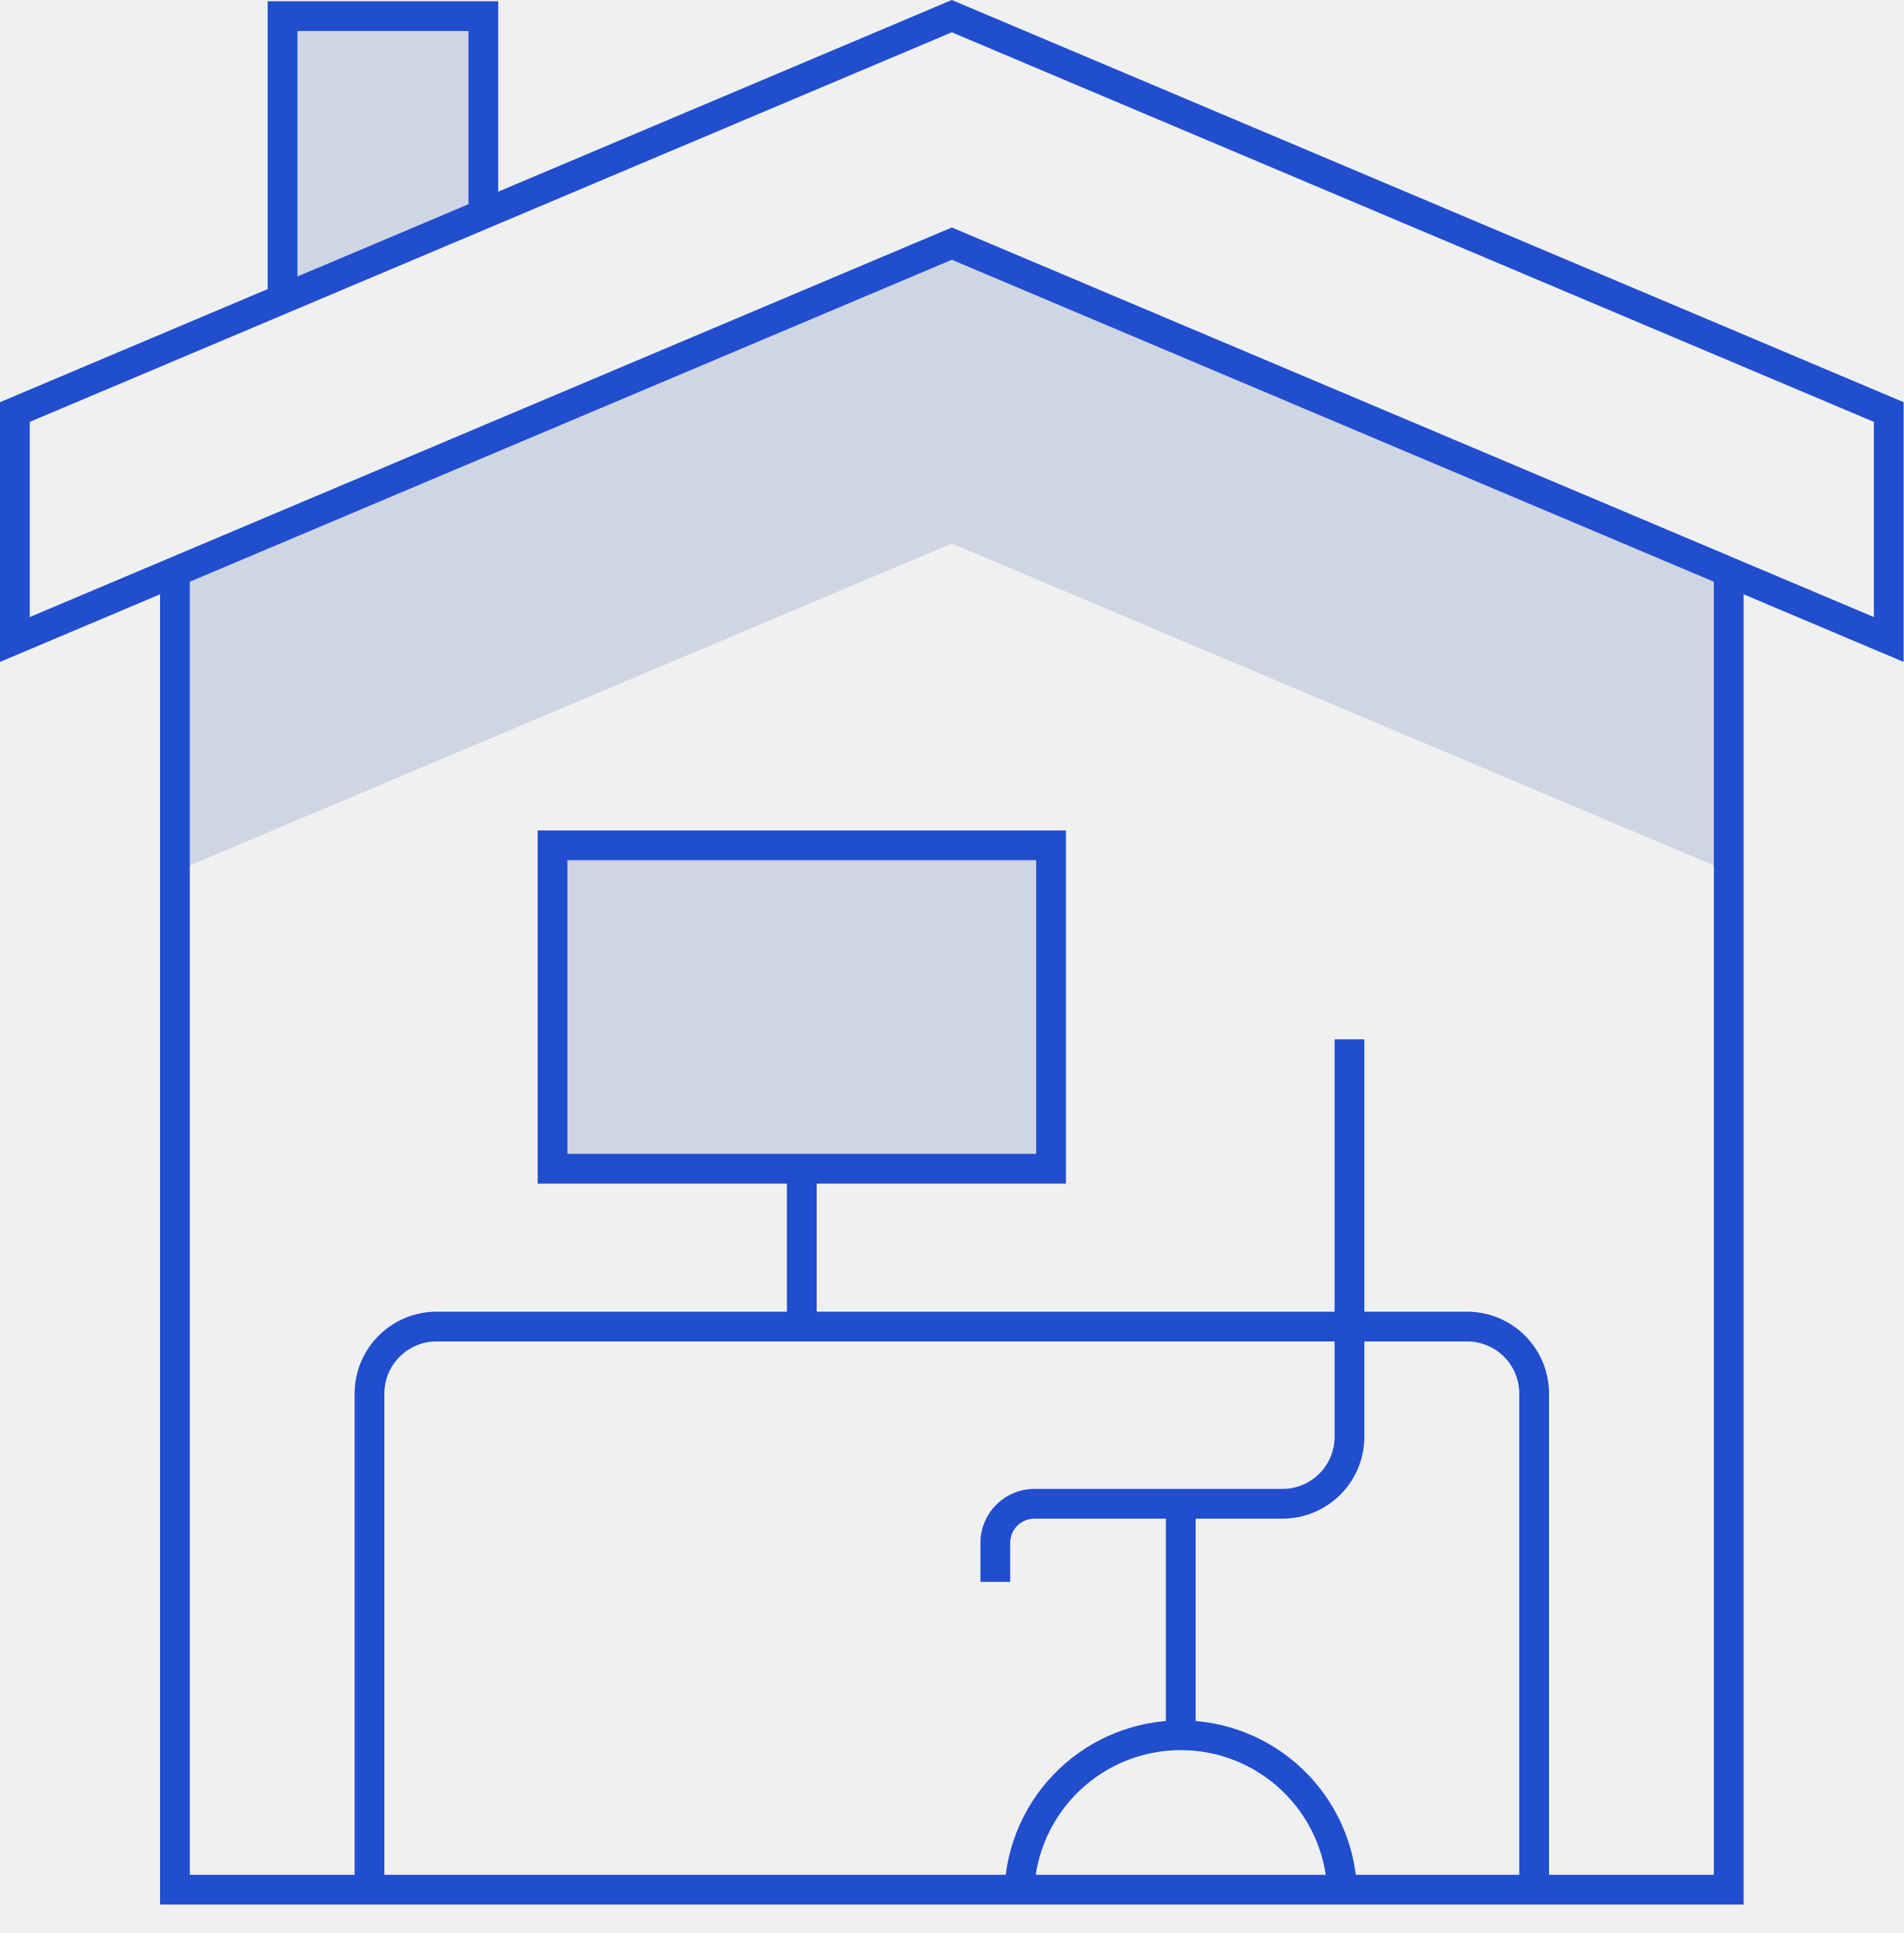
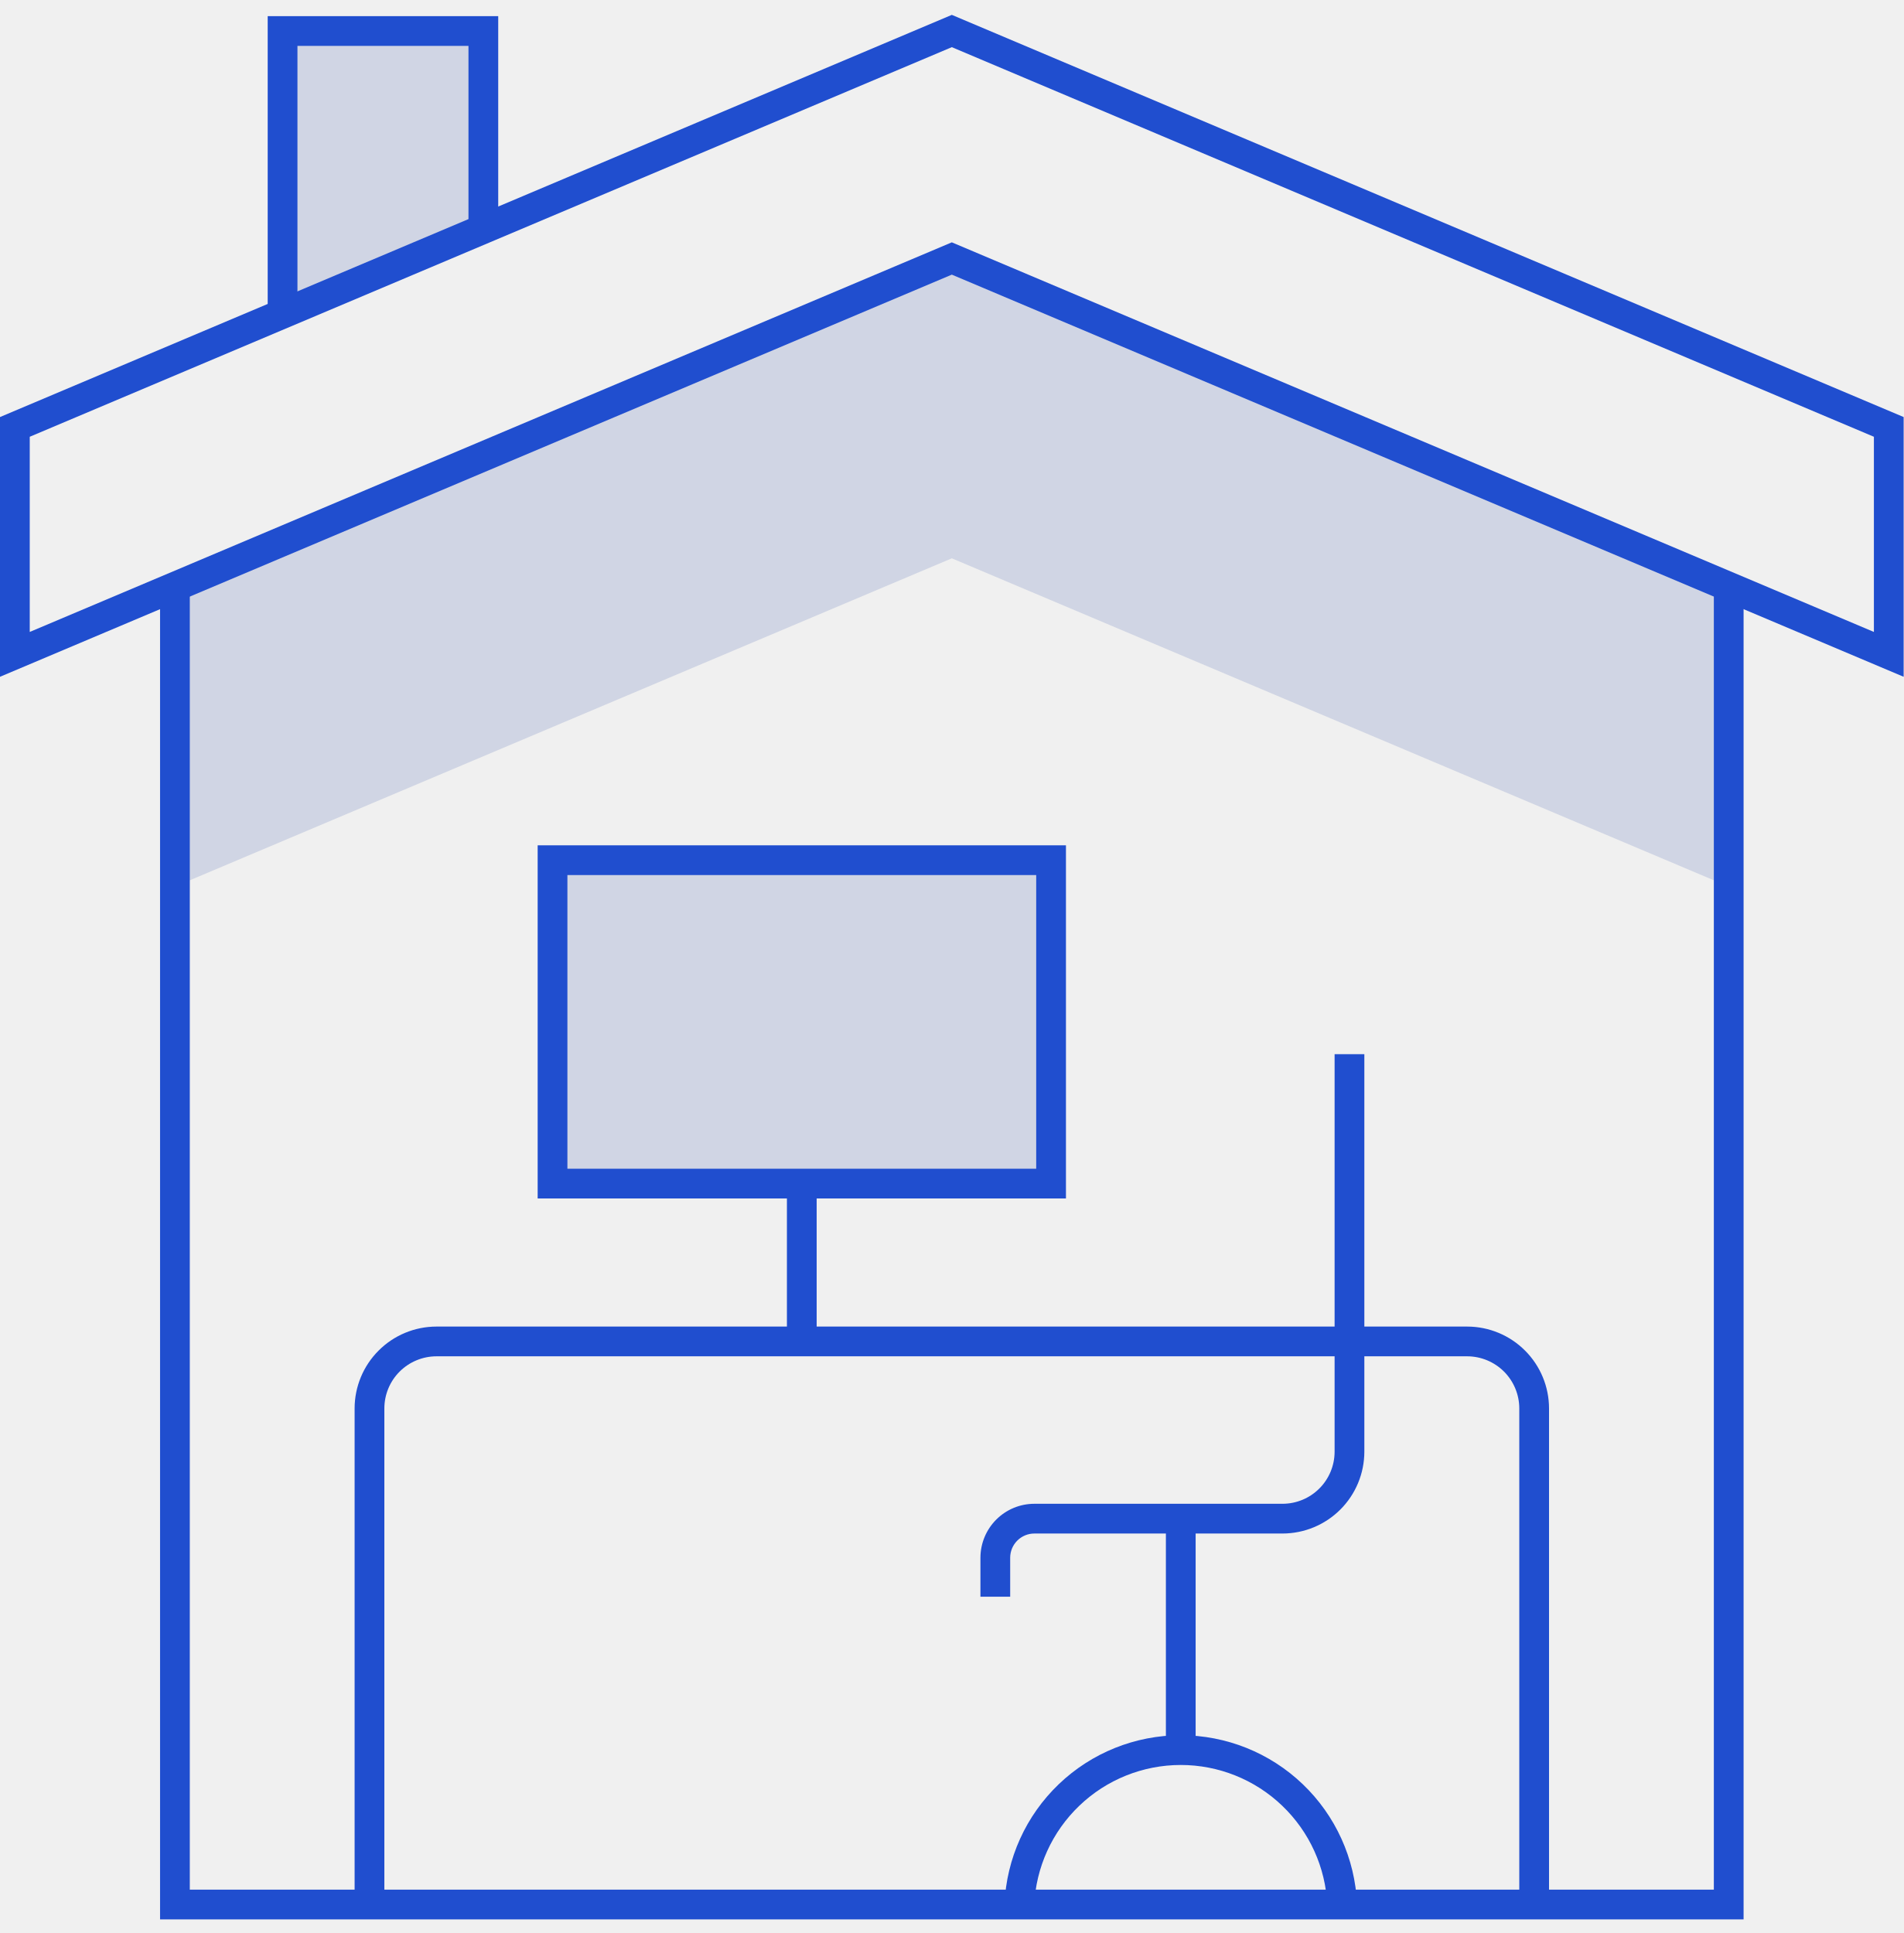
- <svg xmlns="http://www.w3.org/2000/svg" width="64" height="65" viewBox="0 0 64 65" fill="none">
+ <svg xmlns="http://www.w3.org/2000/svg" width="64" height="65" viewBox="0 0 64 64" fill="none">
  <g clip-path="url(#clip0_17_2458)">
    <path opacity="0.15" d="M9.5 0.543V9.998L16.25 7.199V0.543H9.5Z" fill="#183A9E" />
    <path opacity="0.15" d="M5.881 29.312L32 18.274L58.119 29.312V19.23L32 8.192L5.881 19.23V29.312Z" fill="#183A9E" />
    <path opacity="0.15" d="M35.338 28.425H18.576V39.3H35.338V28.425Z" fill="#183A9E" />
    <path d="M64 22.258L32 8.735L0 22.258V13.524L32 0L64 13.524V22.258ZM32 7.649L63 20.75V14.187L32 1.086L1 14.187V20.75L32 7.649Z" fill="#204ECF" />
    <path d="M10 9.998H9V0.043H16.75V7.199H15.75V1.043H10V9.998Z" fill="#204ECF" />
    <path d="M58.619 64.043H5.381V19.23H6.381V63.043H57.619V19.23H58.619V64.043Z" fill="#204ECF" />
    <path d="M52.078 63.543H51.078V46.858C51.077 46.394 50.892 45.95 50.565 45.622C50.236 45.294 49.792 45.109 49.328 45.108H14.672C14.208 45.109 13.764 45.294 13.435 45.622C13.107 45.95 12.923 46.394 12.922 46.858V63.543H11.922V46.858C11.923 46.129 12.213 45.43 12.729 44.915C13.244 44.399 13.943 44.109 14.672 44.108H49.328C50.057 44.109 50.756 44.399 51.271 44.915C51.787 45.43 52.077 46.129 52.078 46.858V63.543Z" fill="#204ECF" />
    <path d="M35.837 39.8H18.076V27.925H35.837V39.8ZM19.076 38.8H34.837V28.925H19.076V38.8Z" fill="#204ECF" />
    <path d="M27.456 39.3H26.456V44.608H27.456V39.3Z" fill="#204ECF" />
    <path d="M40.197 50.567H39.197V58.35H40.197V50.567Z" fill="#204ECF" />
    <path d="M33.962 53.192H32.962V51.879C32.963 51.399 33.154 50.938 33.494 50.598C33.834 50.258 34.294 50.067 34.775 50.067H43.119C43.583 50.066 44.027 49.882 44.355 49.554C44.684 49.226 44.868 48.781 44.869 48.317V34.949H45.869V48.317C45.868 49.046 45.578 49.745 45.062 50.261C44.547 50.776 43.848 51.066 43.119 51.067H34.775C34.559 51.067 34.353 51.153 34.201 51.305C34.048 51.457 33.963 51.664 33.962 51.879V53.192Z" fill="#204ECF" />
    <path d="M44.623 63.565C44.568 62.295 44.024 61.097 43.106 60.219C42.189 59.34 40.967 58.85 39.697 58.85C38.427 58.85 37.205 59.34 36.288 60.219C35.37 61.097 34.826 62.295 34.77 63.565L33.772 63.522C33.838 61.995 34.492 60.553 35.596 59.496C36.7 58.439 38.169 57.85 39.697 57.85C41.225 57.85 42.694 58.439 43.798 59.496C44.902 60.553 45.556 61.995 45.623 63.522L44.623 63.565Z" fill="#204ECF" />
  </g>
  <defs>
    <clipPath id="clip0_17_2458">
      <rect width="64" height="64.043" fill="white" />
    </clipPath>
  </defs>
</svg>
